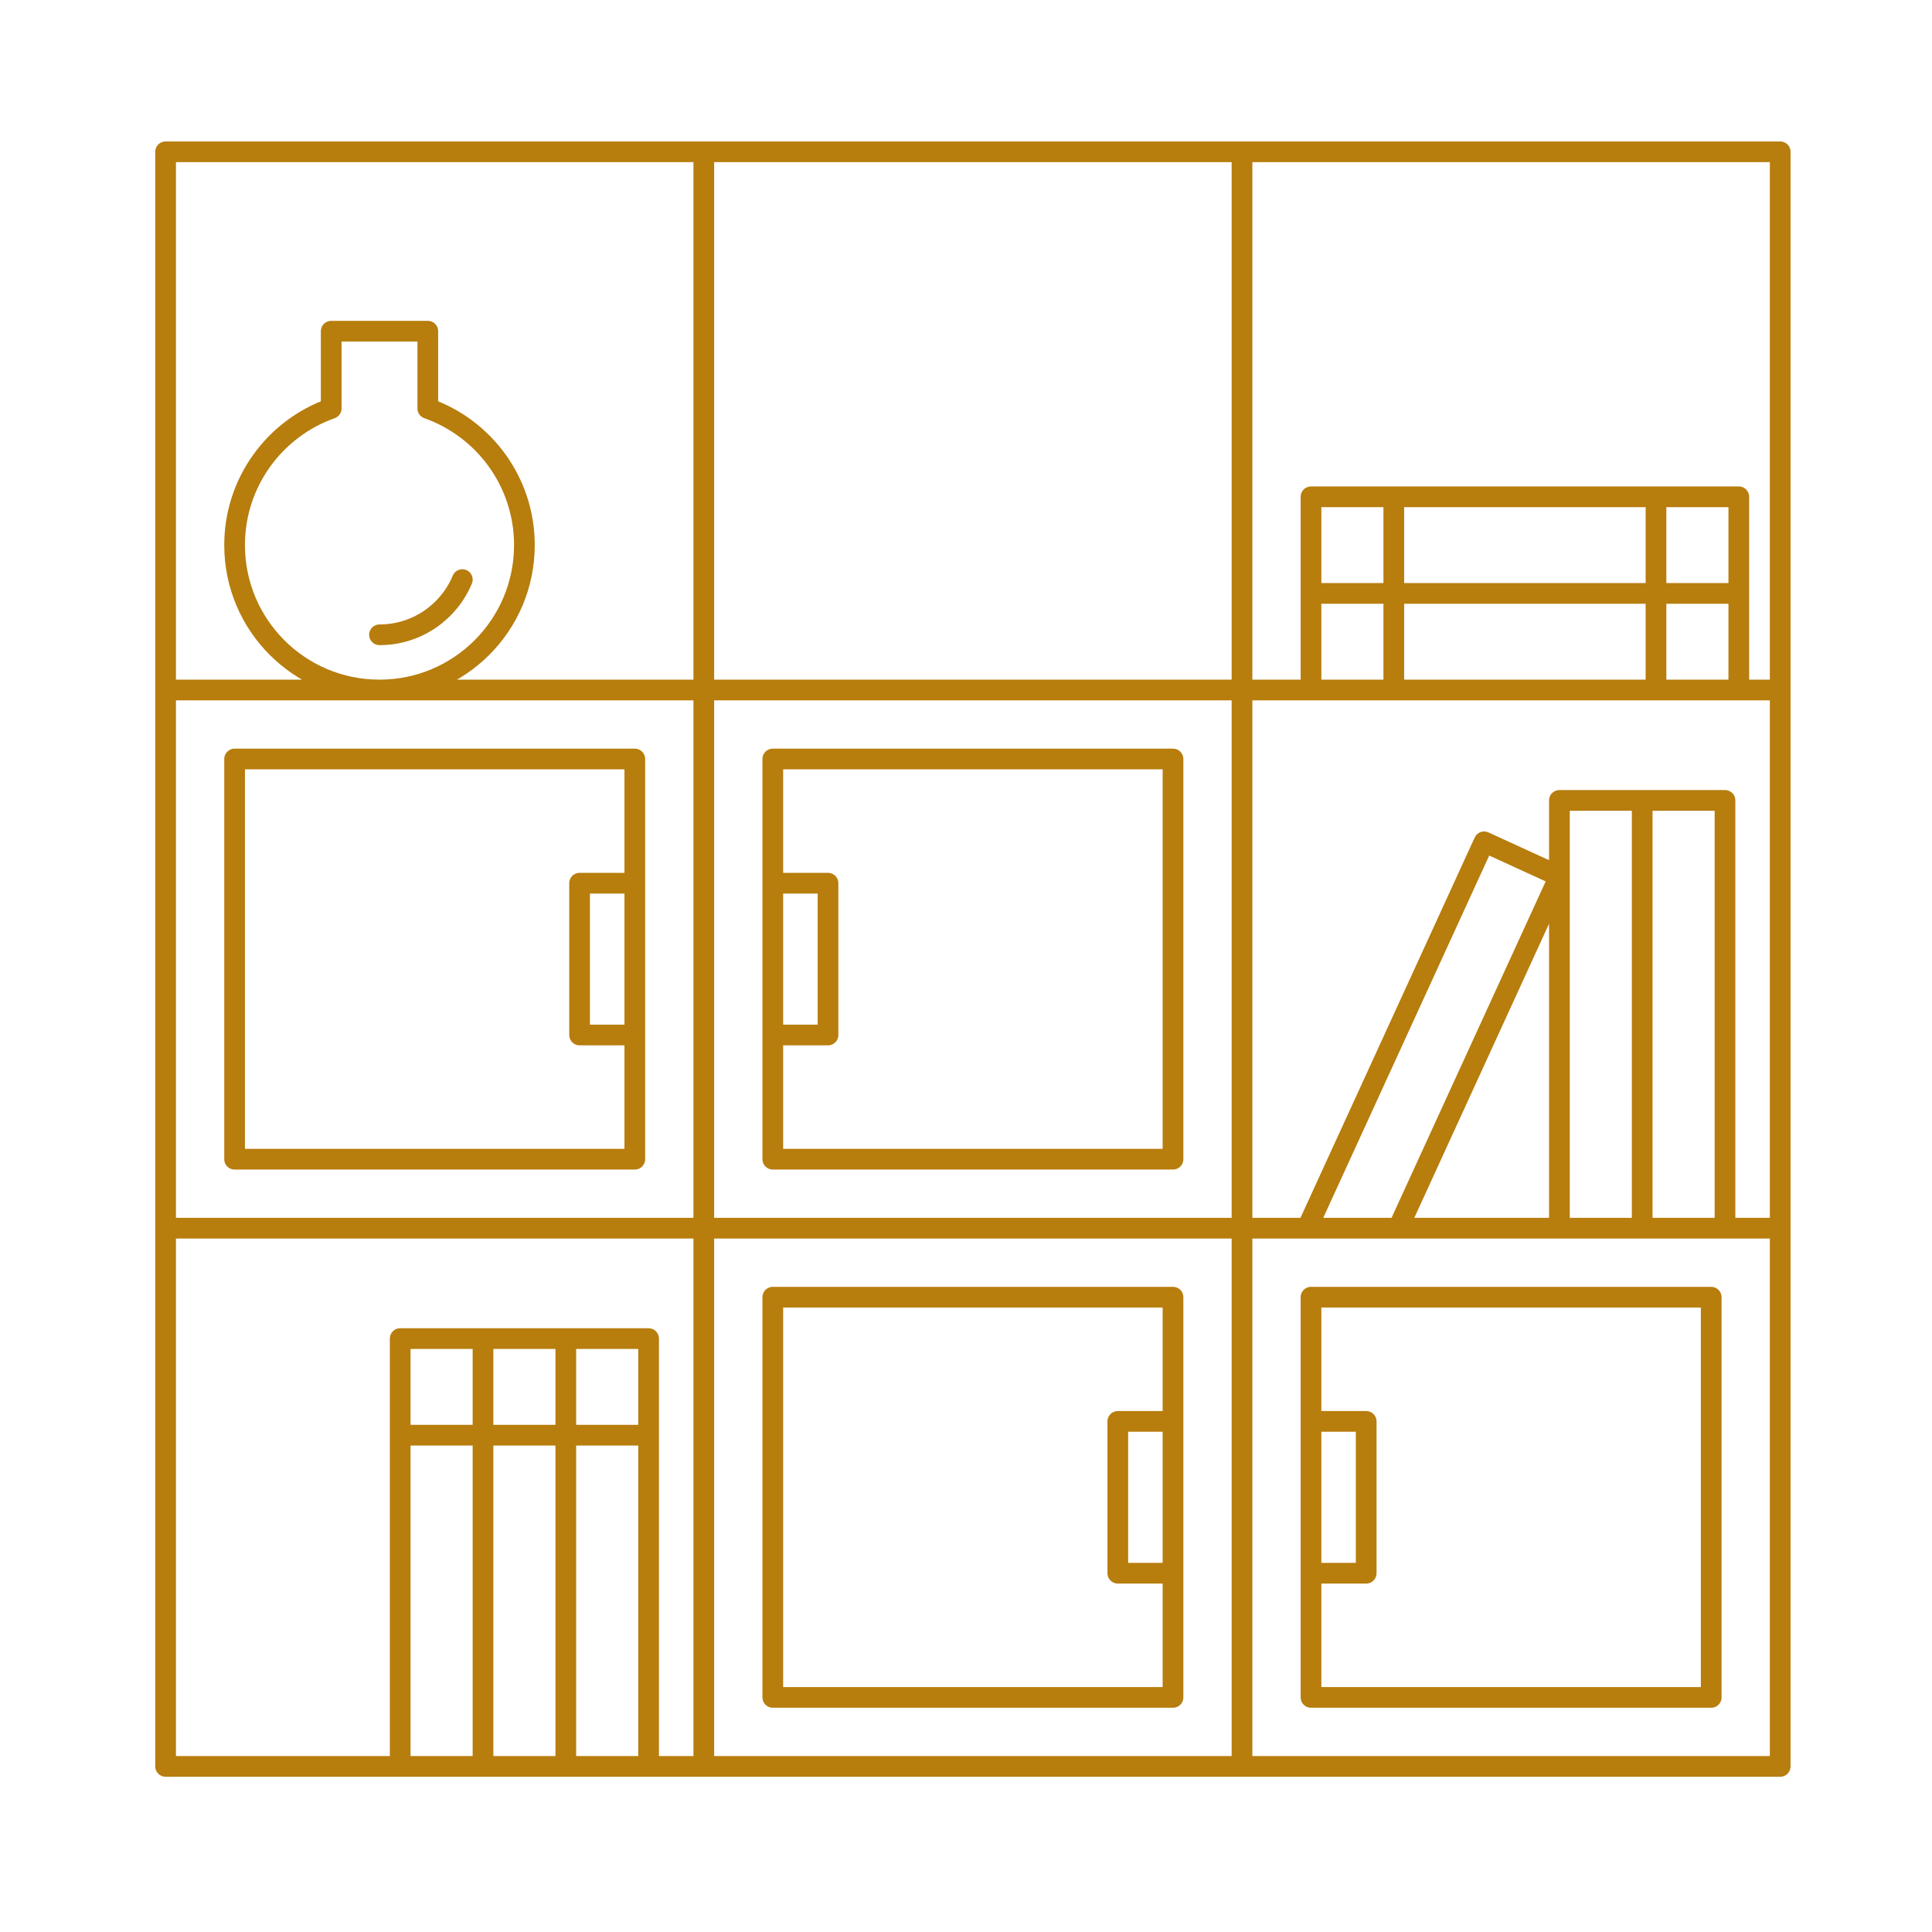
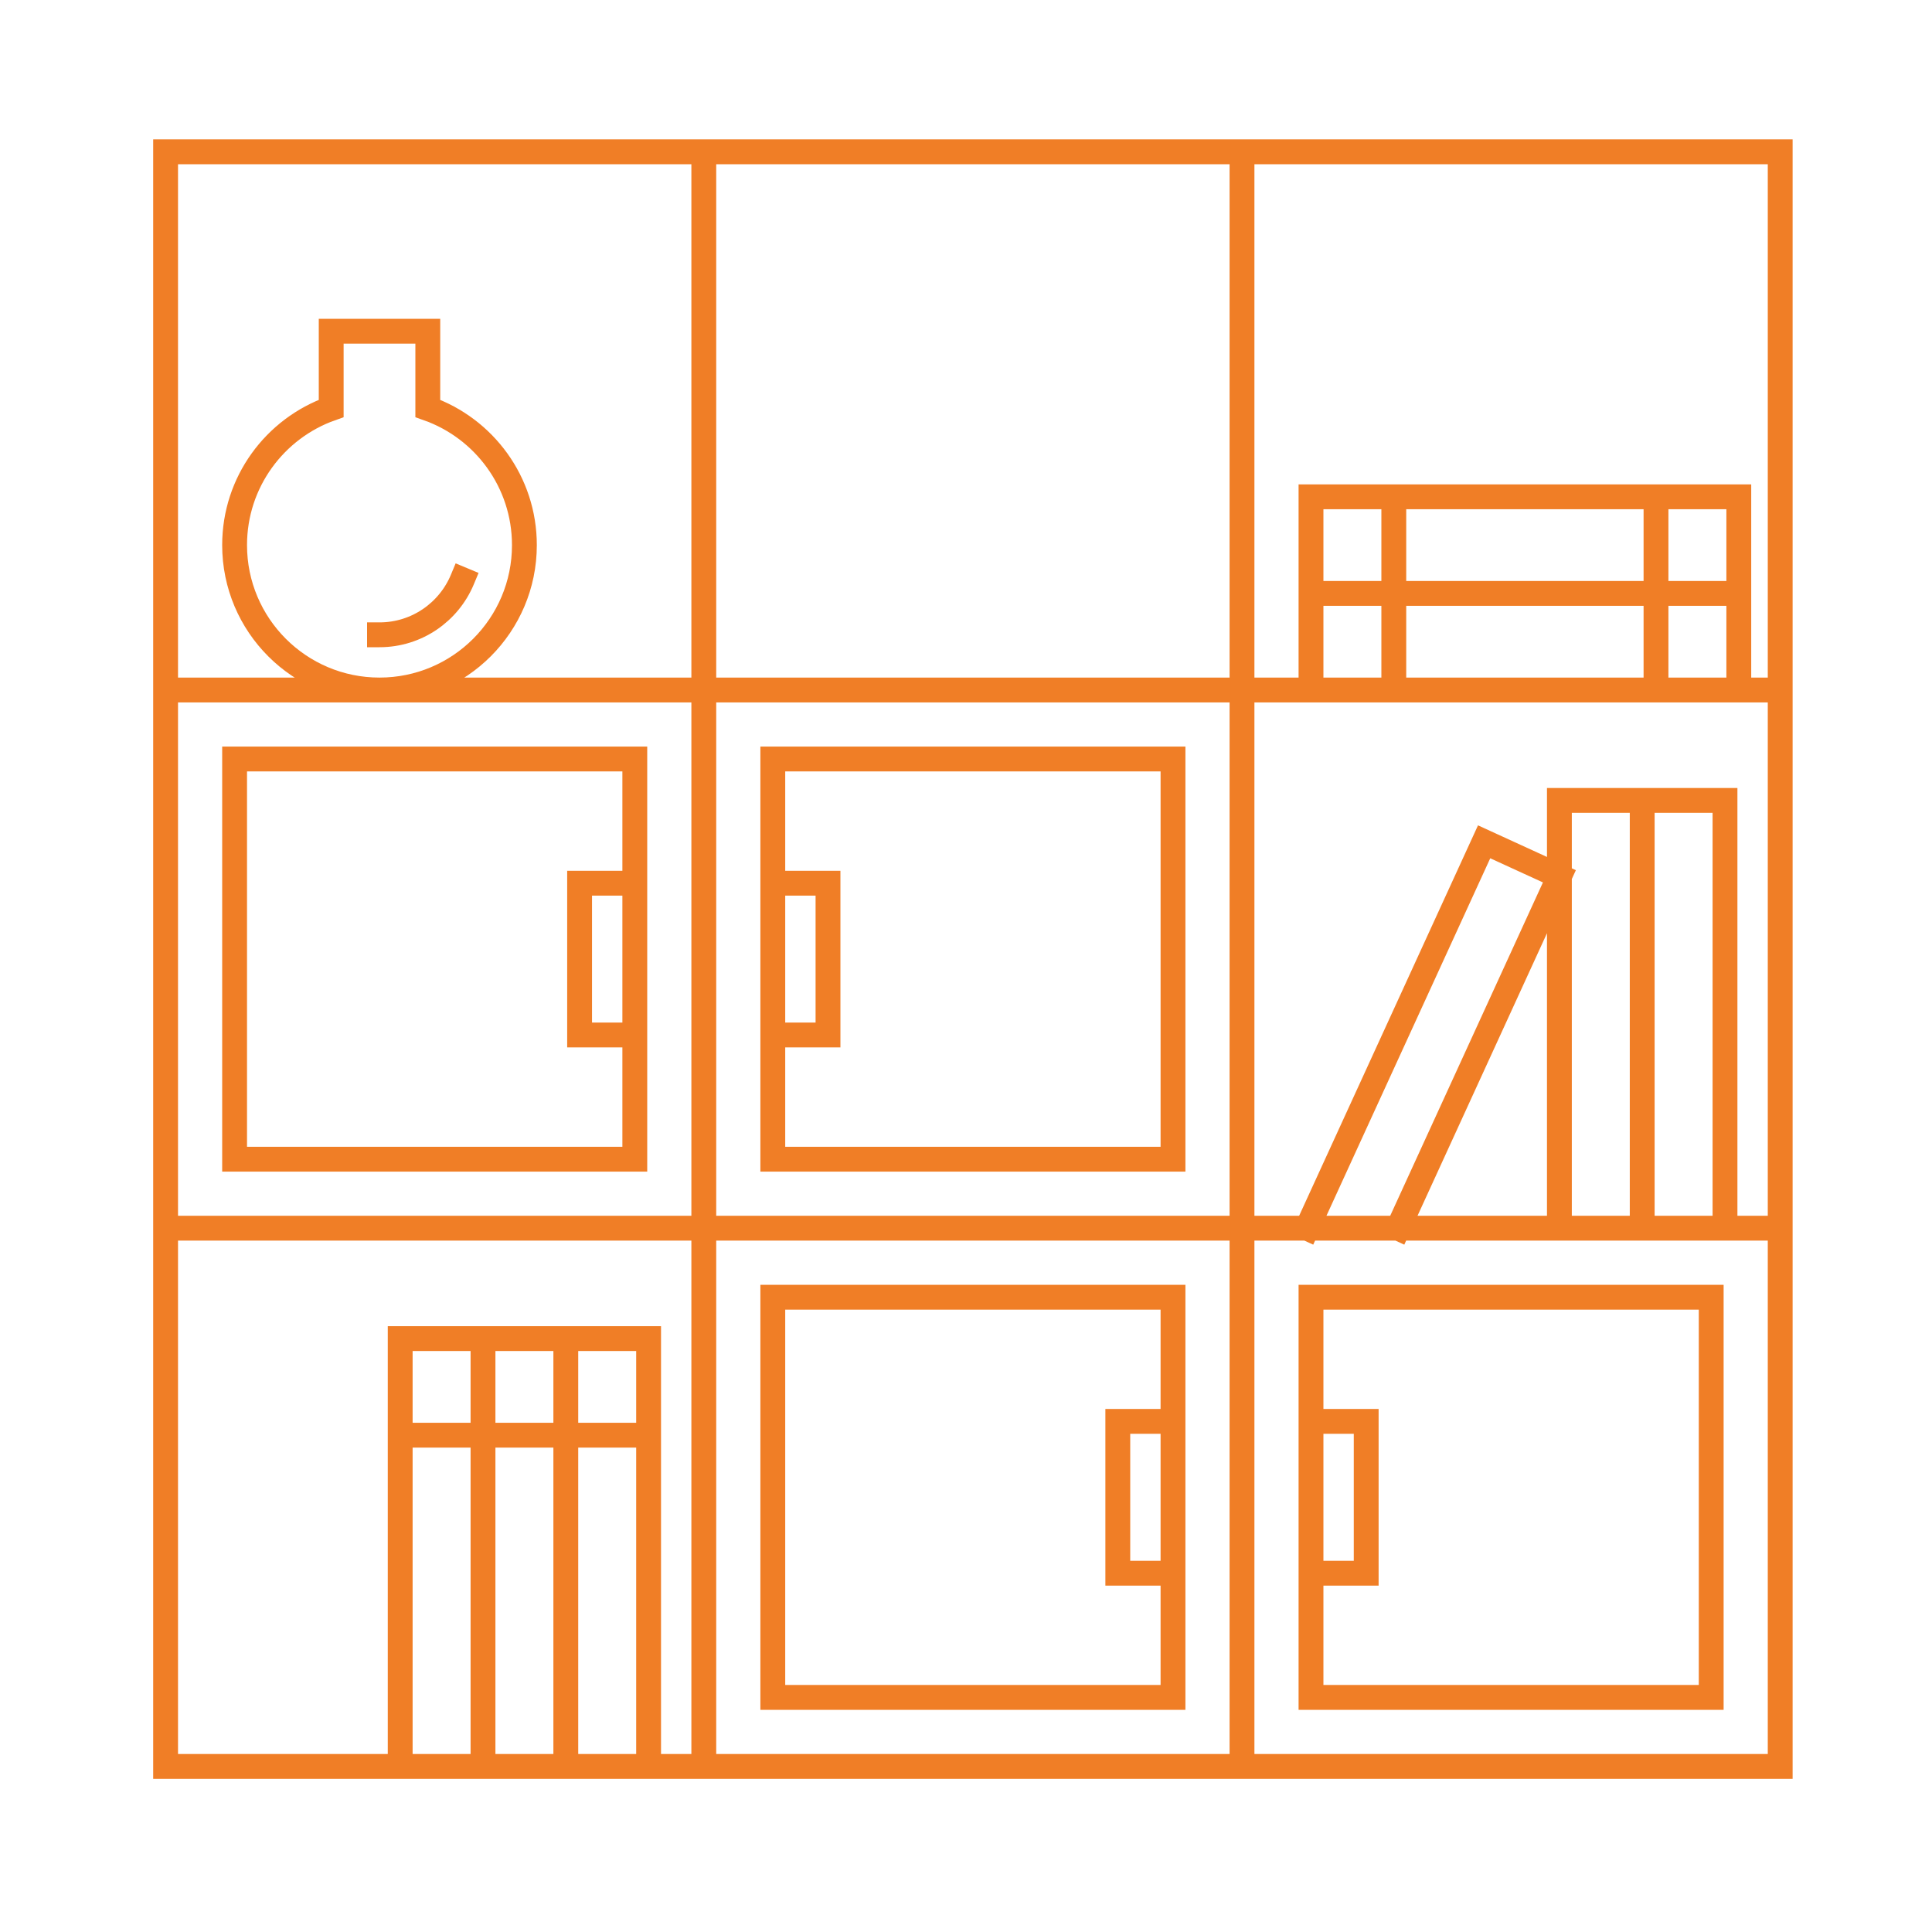
<svg xmlns="http://www.w3.org/2000/svg" width="140" height="140" viewBox="0 0 140 140" fill="none">
-   <path d="M51 11H12V50M51 11V50M51 11H90M51 50H12M51 50H90M51 50V89M12 50V89M90 11V50M90 11H129V50M90 50H129M90 50V89M129 50V89M33.502 42C32.522 44.349 30.204 46 27.5 46M95 43V50H101M95 43H101M95 43V36H101M126 43V50H120M126 43H120M126 43V36H120M101 43V50M101 43H120M101 43V36M101 50H120M120 50V43M120 43V36M101 36H120M51 89H12M51 89H90M51 89V128M12 89V128H16.718H23.317H51M90 89V128M90 89H129M90 89H94.718M90 128H51M90 128H129V89M129 89H101.317M119 58H113V89H119M119 58V89M119 58H125V89H119M94.718 89L107.545 61.001L113 63.5L101.317 89M94.718 89H101.317M35 97H41M35 97V128M35 97H29V104M41 97V128M41 97H47V104M41 128H35M41 128H47V104M35 128H29V104M29 104H47M38 39.5C38 45.299 33.299 50 27.5 50C21.701 50 17 45.299 17 39.5C17 34.928 19.922 31.039 24 29.598V24H31V29.598C35.078 31.039 38 34.928 38 39.5ZM17 55H46V84H17V55ZM42 64H46V75H42V64ZM85 55H56V84H85V55ZM60 64H56V75H60V64ZM56 94H85V123H56V94ZM81 103H85V114H81V103ZM124 94H95V123H124V94ZM99 103H95V114H99V103Z" stroke="#B77D0D" stroke-width="1.5" stroke-linecap="round" stroke-linejoin="round" />
+   <path d="M51 11H12V50M51 11V50M51 11H90M51 50H12M51 50H90M51 50V89M12 50V89M90 11V50M90 11H129V50M90 50H129M90 50V89M129 50V89M33.502 42C32.522 44.349 30.204 46 27.5 46M95 43V50H101M95 43H101M95 43V36H101M126 43V50H120M126 43H120M126 43V36H120M101 43V50M101 43H120M101 43V36M101 50H120M120 50V43M120 43V36M101 36H120M51 89H12M51 89H90M51 89V128M12 89V128H16.718H23.317H51M90 89V128M90 89H129M90 89H94.718M90 128H51M90 128H129V89M129 89H101.317M119 58H113V89H119M119 58V89M119 58H125V89H119M94.718 89L107.545 61.001L113 63.5L101.317 89M94.718 89H101.317M35 97H41M35 97V128M35 97H29V104M41 97V128M41 97H47V104M41 128H35M41 128H47V104M35 128H29V104M29 104H47M38 39.5C38 45.299 33.299 50 27.5 50C21.701 50 17 45.299 17 39.5C17 34.928 19.922 31.039 24 29.598V24H31V29.598C35.078 31.039 38 34.928 38 39.5ZM17 55H46V84H17V55ZM42 64H46V75H42V64ZM85 55H56V84H85V55ZM60 64H56V75H60V64ZM56 94H85V123H56V94ZM81 103H85V114H81V103ZM124 94H95V123H124V94ZM99 103H95V114H99V103Z" stroke="#F07E26" stroke-width="1.8" stroke-linecap="square" />
</svg>
